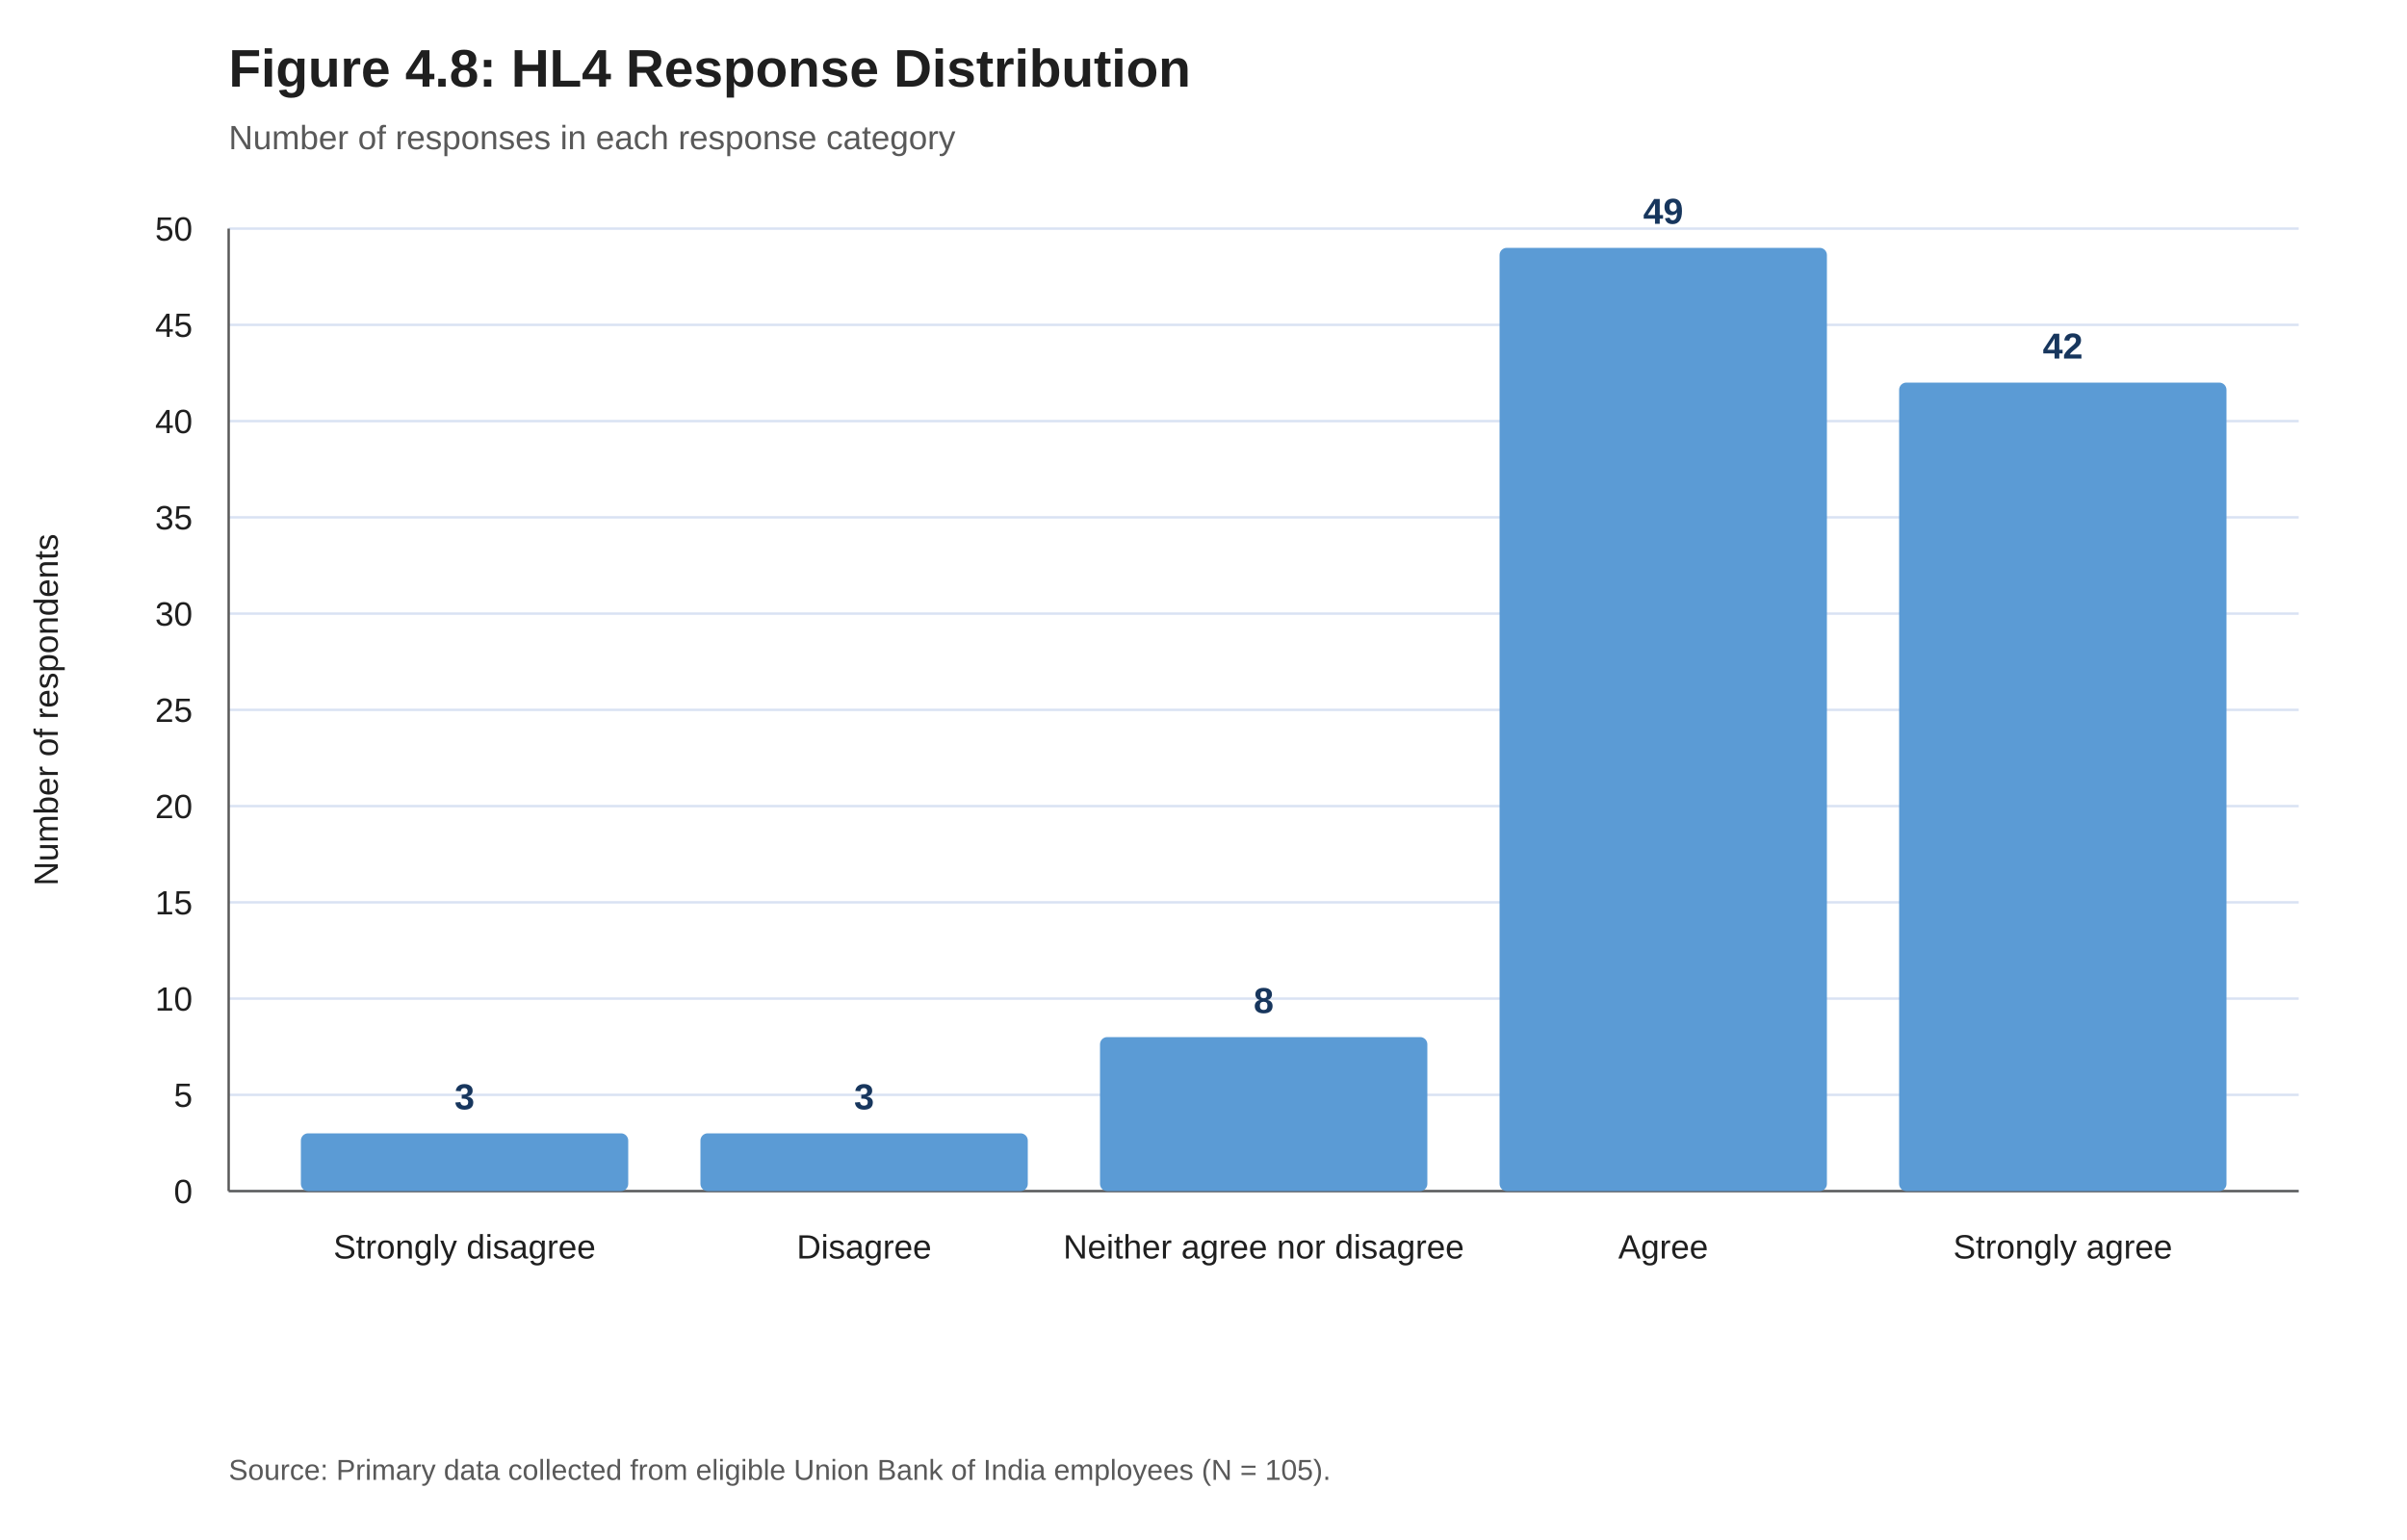
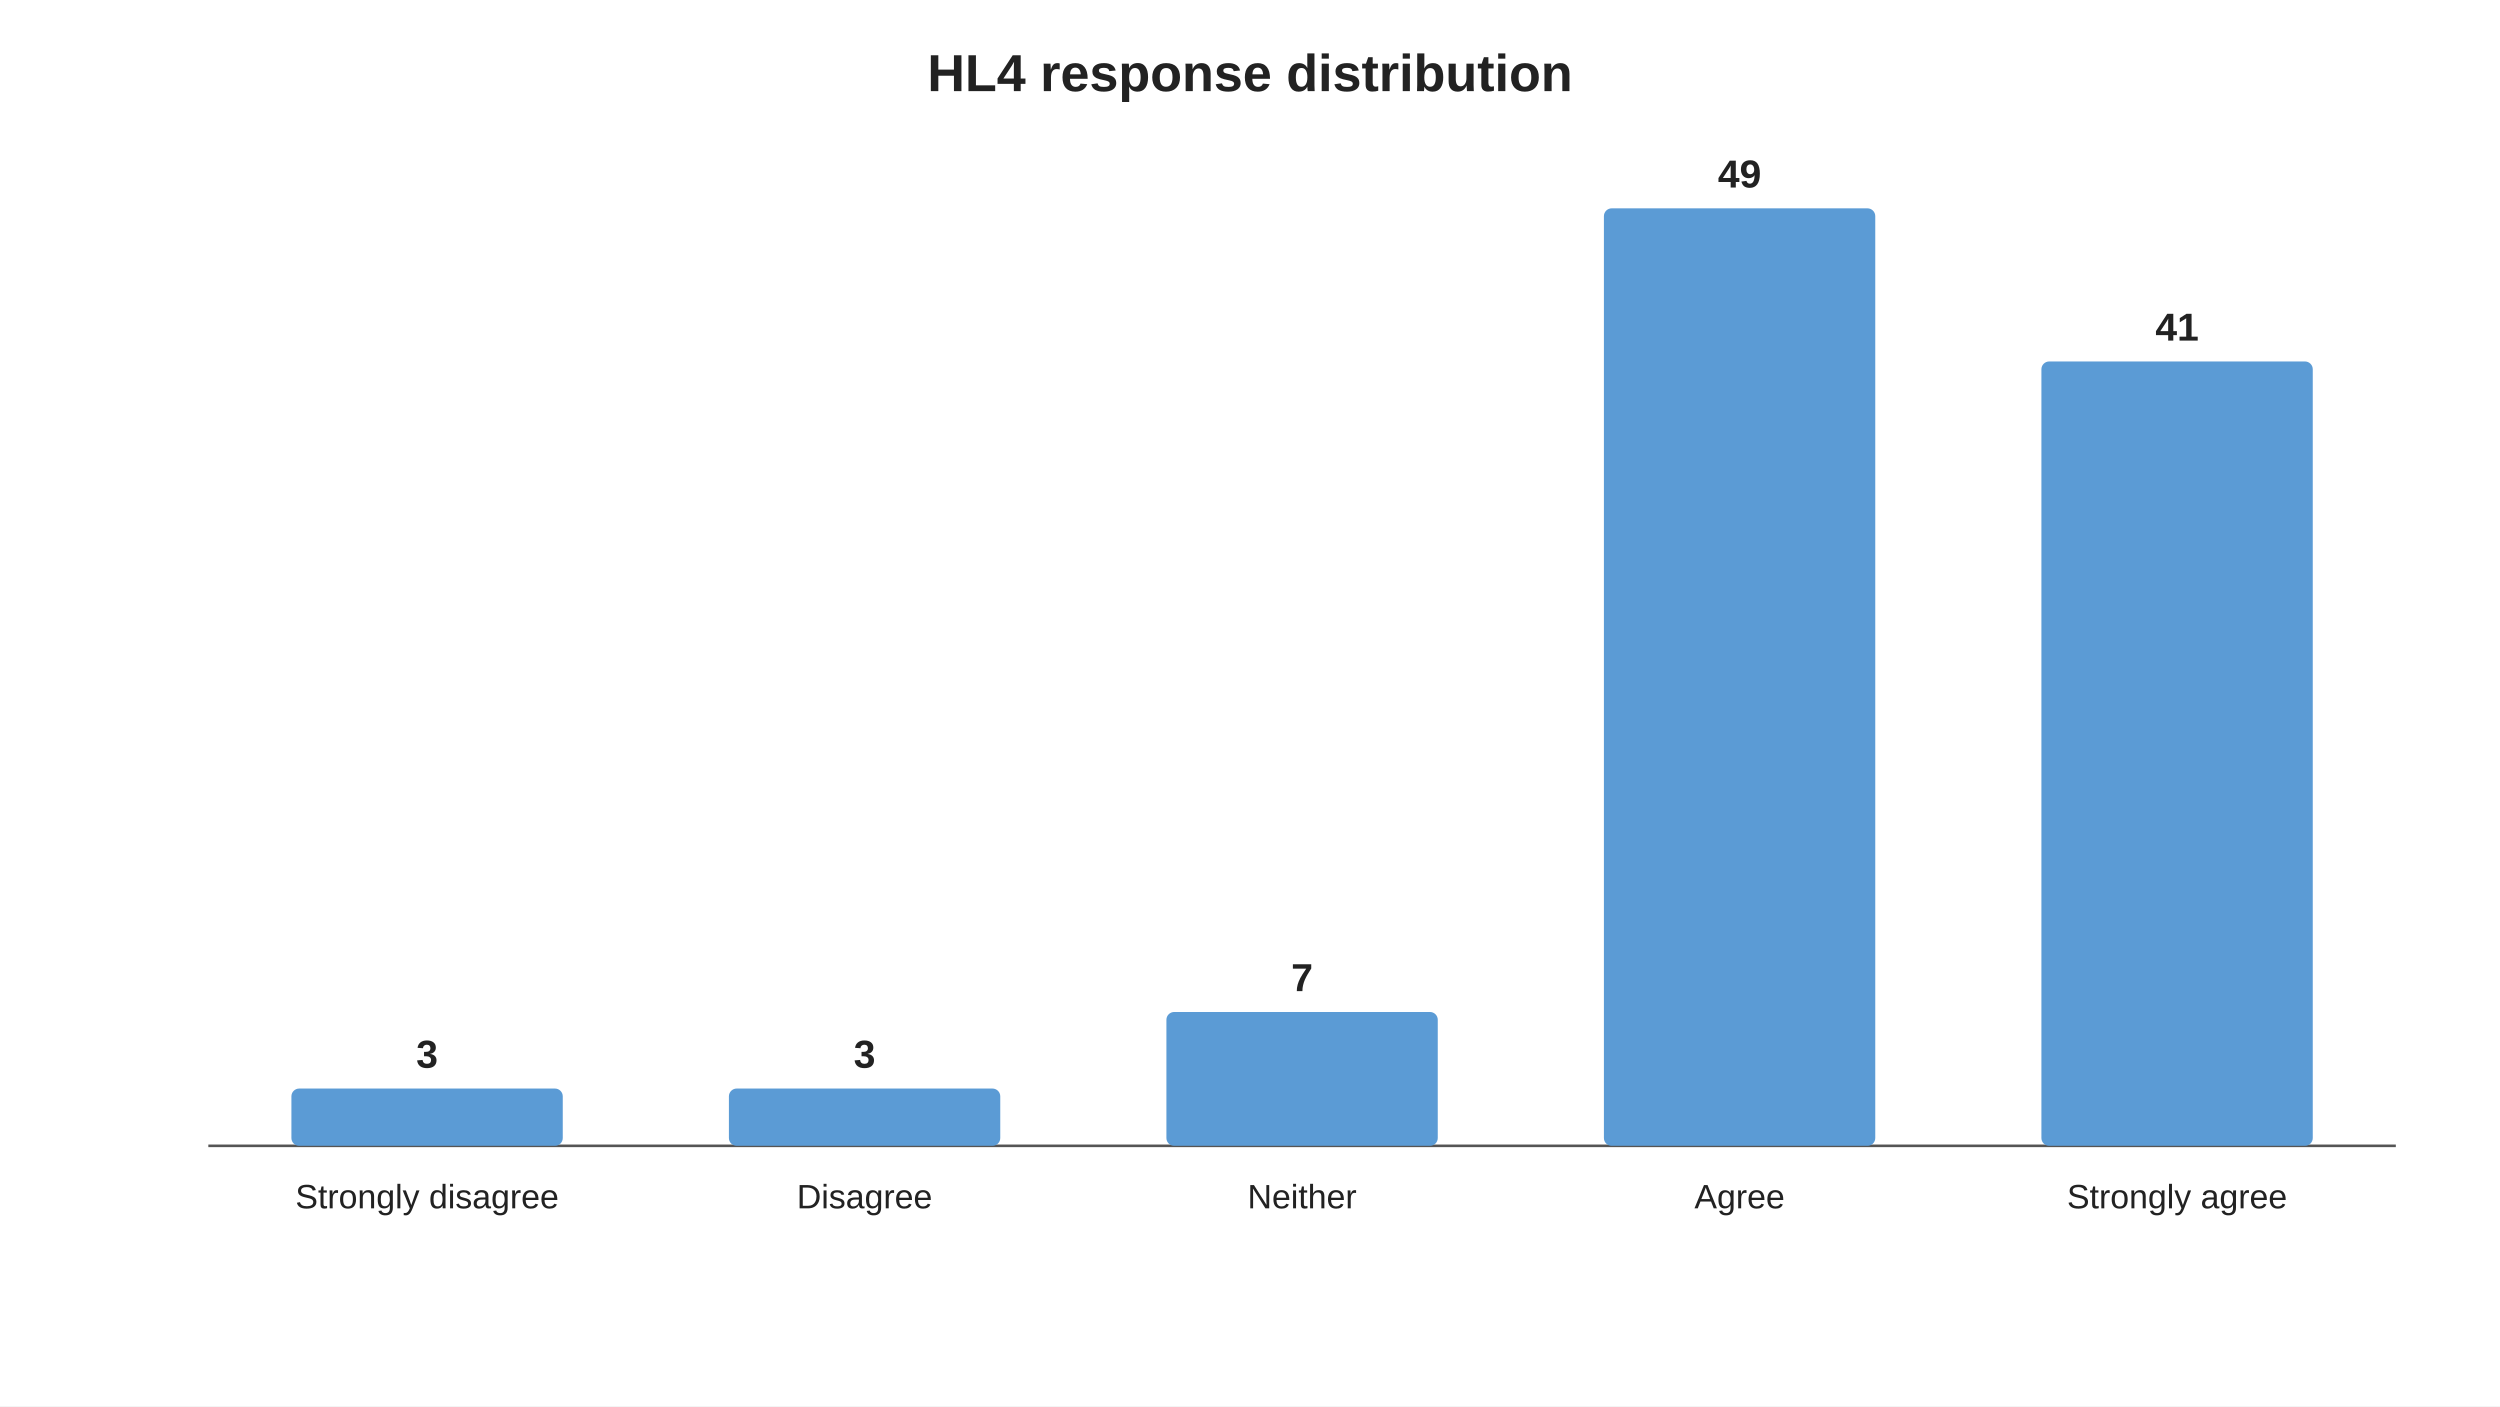
- <svg xmlns="http://www.w3.org/2000/svg" width="1000" height="640" viewBox="0 0 1000 640">
+ <svg xmlns="http://www.w3.org/2000/svg" width="960" height="540" viewBox="0 0 960 540">
+   <style>text{font-family:Arial,sans-serif;fill:#222}.t{font-size:20px;font-weight:bold}.a{font-size:13px}.v{font-size:15px;font-weight:bold}</style>
  <rect width="100%" height="100%" fill="white" />
-   <style>text{font-family:Arial,sans-serif;fill:#1f1f1f}.title{font-size:22px;font-weight:700}.sub{font-size:14px;fill:#595959}.axis{font-size:14px}.label{font-size:14px}.value{font-size:15px;font-weight:700;fill:#17365d}.source{font-size:12px;fill:#595959}</style>
-   <text class="title" x="95" y="36">Figure 4.8: HL4 Response Distribution</text>
-   <text class="sub" x="95" y="62">Number of responses in each response category</text>
-   <line x1="95" y1="495.0" x2="955" y2="495.0" stroke="#d9e2f3" stroke-width="1" />
-   <text class="axis" x="80" y="500.0" text-anchor="end">0</text>
-   <line x1="95" y1="455.0" x2="955" y2="455.0" stroke="#d9e2f3" stroke-width="1" />
-   <text class="axis" x="80" y="460.0" text-anchor="end">5</text>
-   <line x1="95" y1="415.0" x2="955" y2="415.0" stroke="#d9e2f3" stroke-width="1" />
-   <text class="axis" x="80" y="420.0" text-anchor="end">10</text>
-   <line x1="95" y1="375.0" x2="955" y2="375.0" stroke="#d9e2f3" stroke-width="1" />
-   <text class="axis" x="80" y="380.0" text-anchor="end">15</text>
-   <line x1="95" y1="335.0" x2="955" y2="335.0" stroke="#d9e2f3" stroke-width="1" />
-   <text class="axis" x="80" y="340.0" text-anchor="end">20</text>
-   <line x1="95" y1="295.0" x2="955" y2="295.0" stroke="#d9e2f3" stroke-width="1" />
-   <text class="axis" x="80" y="300.0" text-anchor="end">25</text>
-   <line x1="95" y1="255.0" x2="955" y2="255.0" stroke="#d9e2f3" stroke-width="1" />
-   <text class="axis" x="80" y="260.0" text-anchor="end">30</text>
-   <line x1="95" y1="215.0" x2="955" y2="215.0" stroke="#d9e2f3" stroke-width="1" />
-   <text class="axis" x="80" y="220.0" text-anchor="end">35</text>
-   <line x1="95" y1="175.0" x2="955" y2="175.0" stroke="#d9e2f3" stroke-width="1" />
-   <text class="axis" x="80" y="180.0" text-anchor="end">40</text>
-   <line x1="95" y1="135.0" x2="955" y2="135.0" stroke="#d9e2f3" stroke-width="1" />
-   <text class="axis" x="80" y="140.0" text-anchor="end">45</text>
-   <line x1="95" y1="95.0" x2="955" y2="95.0" stroke="#d9e2f3" stroke-width="1" />
-   <text class="axis" x="80" y="100.0" text-anchor="end">50</text>
-   <line x1="95" y1="95" x2="95" y2="495" stroke="#595959" />
-   <line x1="95" y1="495" x2="955" y2="495" stroke="#595959" />
-   <text class="axis" x="24" y="295.0" transform="rotate(-90 24 295.0)" text-anchor="middle">Number of respondents</text>
-   <rect x="125.0" y="471.0" width="136.0" height="24.0" rx="3" fill="#5B9BD5" />
-   <text class="value" x="193.0" y="461.0" text-anchor="middle">3</text>
-   <text class="label" x="193.0" y="523" text-anchor="middle">Strongly disagree</text>
-   <rect x="291.0" y="471.0" width="136.0" height="24.0" rx="3" fill="#5B9BD5" />
-   <text class="value" x="359.0" y="461.0" text-anchor="middle">3</text>
-   <text class="label" x="359.0" y="523" text-anchor="middle">Disagree</text>
-   <rect x="457.0" y="431.0" width="136.0" height="64.0" rx="3" fill="#5B9BD5" />
-   <text class="value" x="525.0" y="421.0" text-anchor="middle">8</text>
-   <text class="label" x="525.0" y="523" text-anchor="middle">Neither agree nor disagree</text>
-   <rect x="623.0" y="103.0" width="136.0" height="392.0" rx="3" fill="#5B9BD5" />
-   <text class="value" x="691.0" y="93.0" text-anchor="middle">49</text>
-   <text class="label" x="691.0" y="523" text-anchor="middle">Agree</text>
-   <rect x="789.0" y="159.0" width="136.0" height="336.0" rx="3" fill="#5B9BD5" />
-   <text class="value" x="857.0" y="149.0" text-anchor="middle">42</text>
-   <text class="label" x="857.0" y="523" text-anchor="middle">Strongly agree</text>
-   <text class="source" x="95" y="615">Source: Primary data collected from eligible Union Bank of India employees (N = 105).</text>
+   <text class="t" x="480.0" y="35" text-anchor="middle">HL4 response distribution</text>
+   <line x1="80" y1="440" x2="920" y2="440" stroke="#555" />
+   <rect x="111.9" y="418.0" width="104.2" height="22.0" fill="#5B9BD5" rx="3" />
+   <text class="v" x="164.0" y="410.0" text-anchor="middle">3</text>
+   <text class="a" x="164.0" y="464" text-anchor="middle">Strongly disagree</text>
+   <rect x="279.9" y="418.0" width="104.2" height="22.0" fill="#5B9BD5" rx="3" />
+   <text class="v" x="332.0" y="410.0" text-anchor="middle">3</text>
+   <text class="a" x="332.0" y="464" text-anchor="middle">Disagree</text>
+   <rect x="447.9" y="388.6" width="104.2" height="51.4" fill="#5B9BD5" rx="3" />
+   <text class="v" x="500.0" y="380.6" text-anchor="middle">7</text>
+   <text class="a" x="500.0" y="464" text-anchor="middle">Neither</text>
+   <rect x="615.9" y="80.0" width="104.2" height="360.0" fill="#5B9BD5" rx="3" />
+   <text class="v" x="668.0" y="72.0" text-anchor="middle">49</text>
+   <text class="a" x="668.0" y="464" text-anchor="middle">Agree</text>
+   <rect x="783.9" y="138.8" width="104.2" height="301.2" fill="#5B9BD5" rx="3" />
+   <text class="v" x="836.0" y="130.8" text-anchor="middle">41</text>
+   <text class="a" x="836.0" y="464" text-anchor="middle">Strongly agree</text>
</svg>
